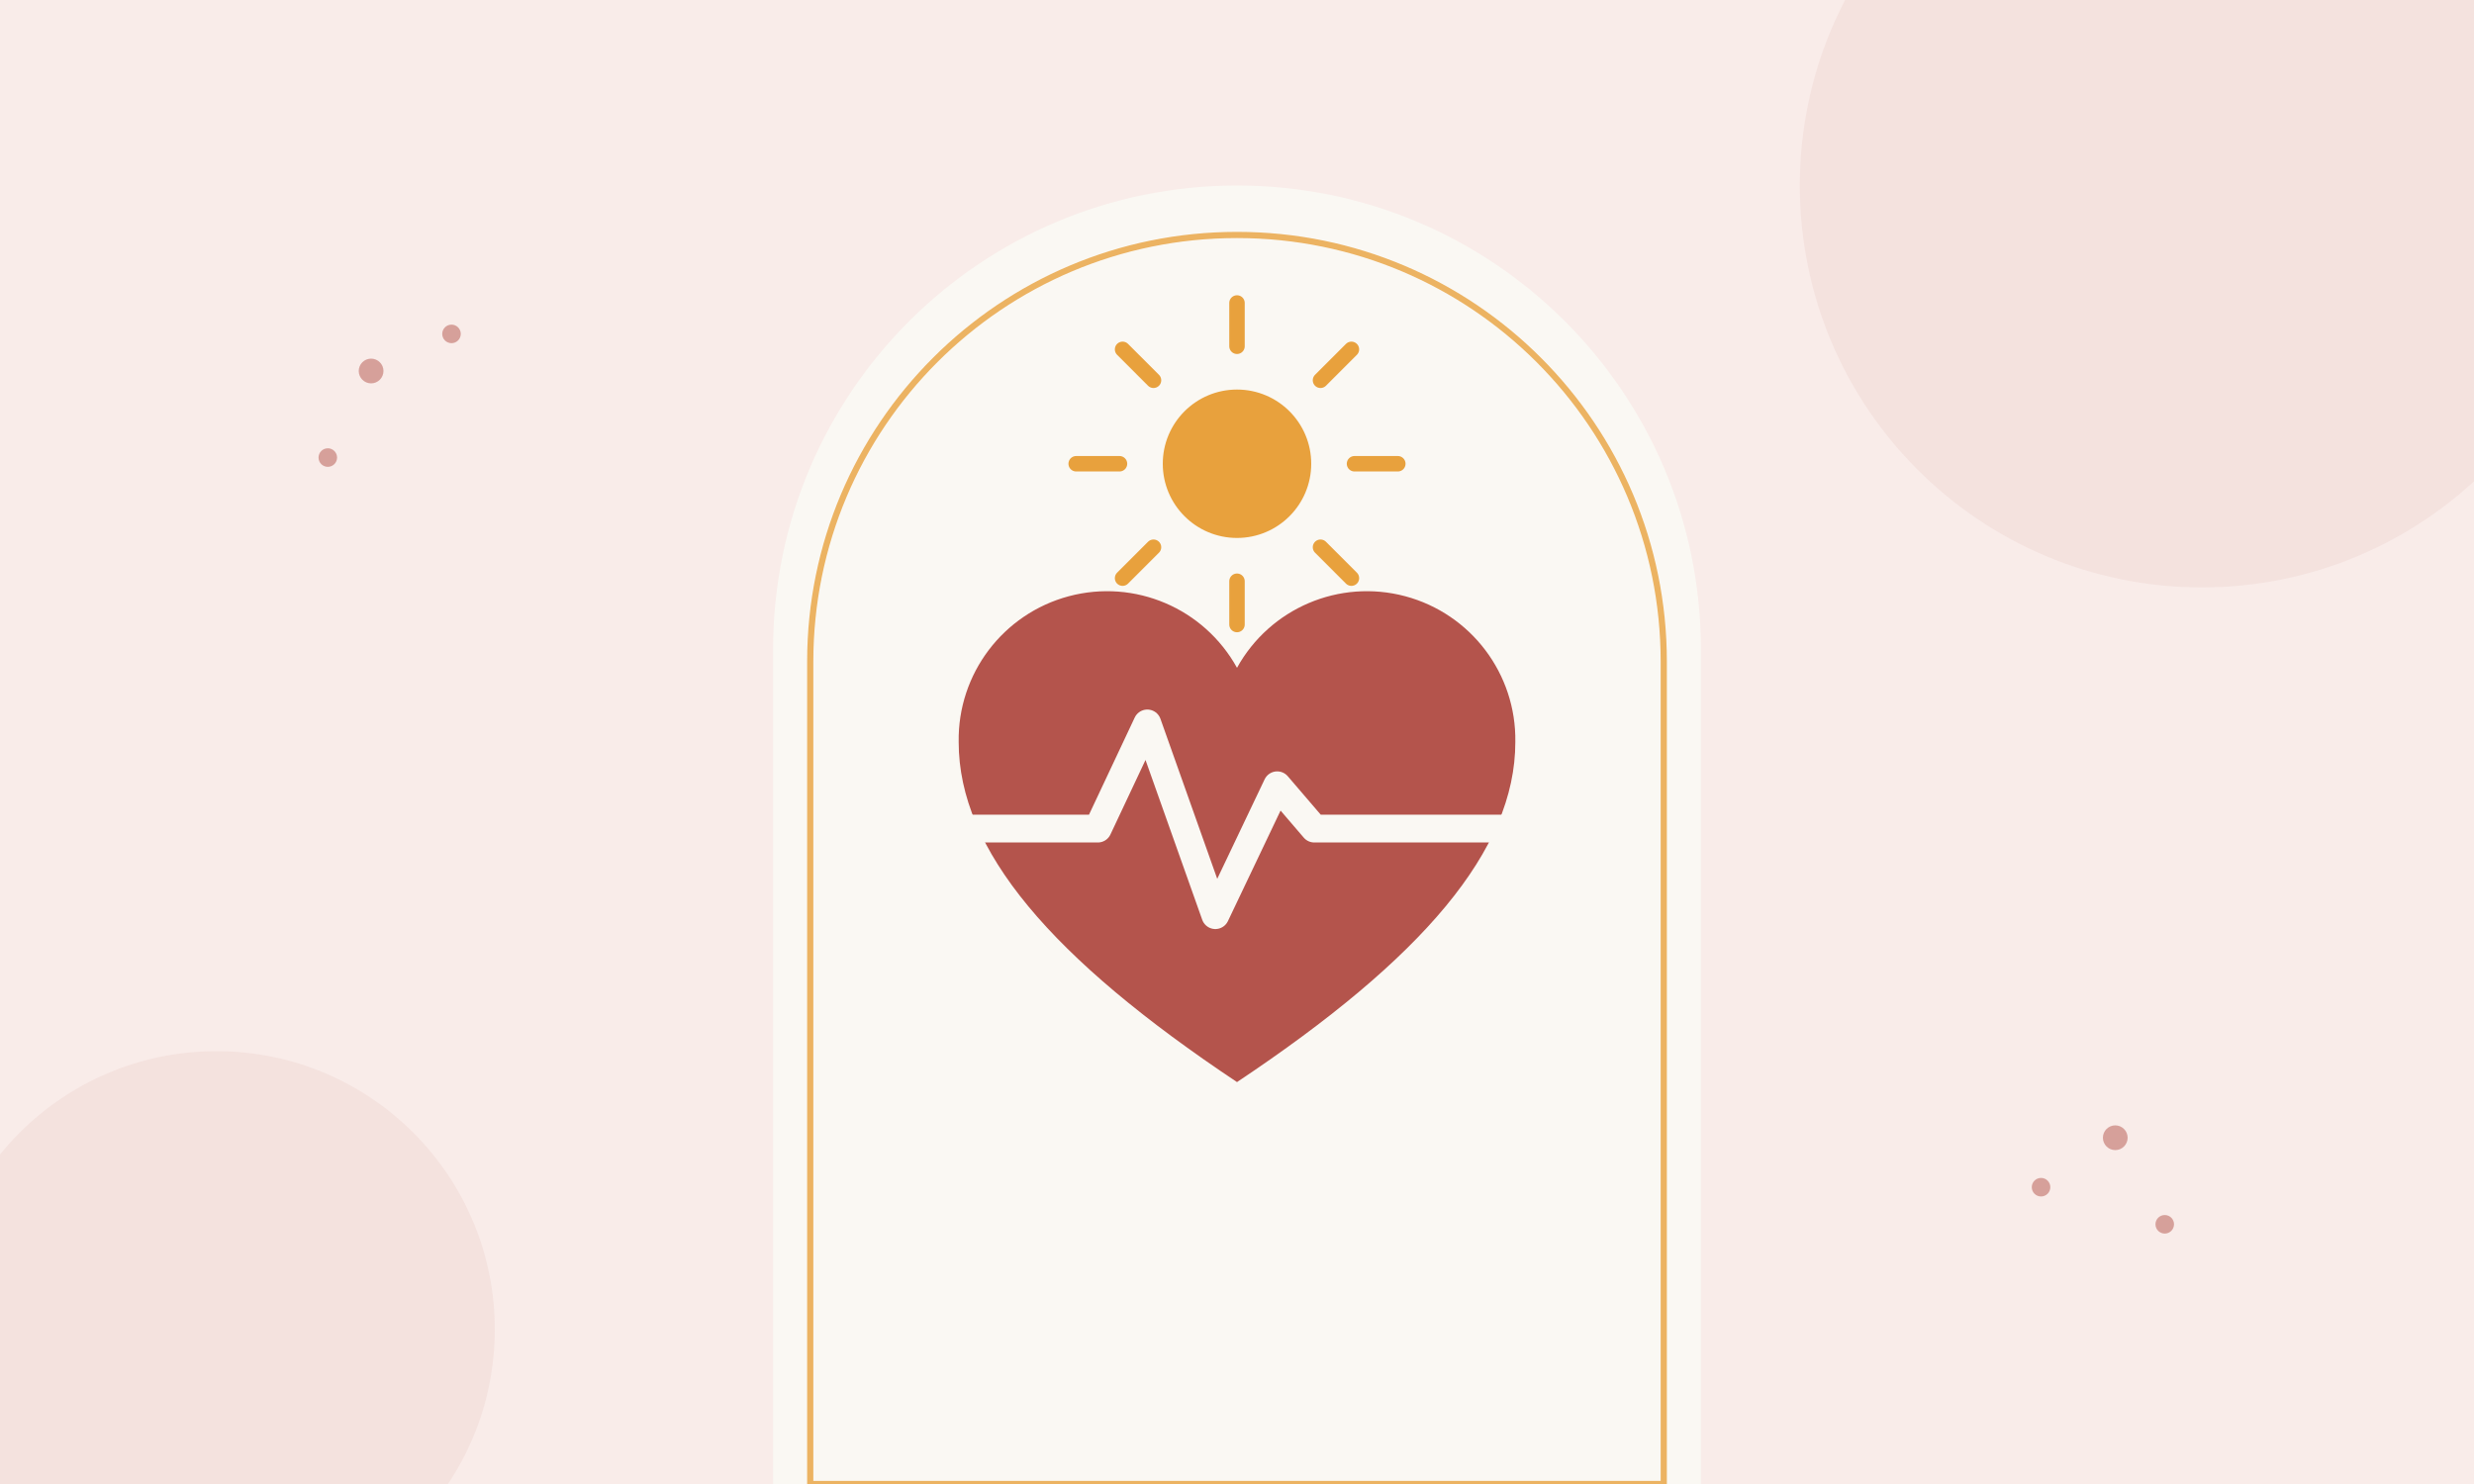
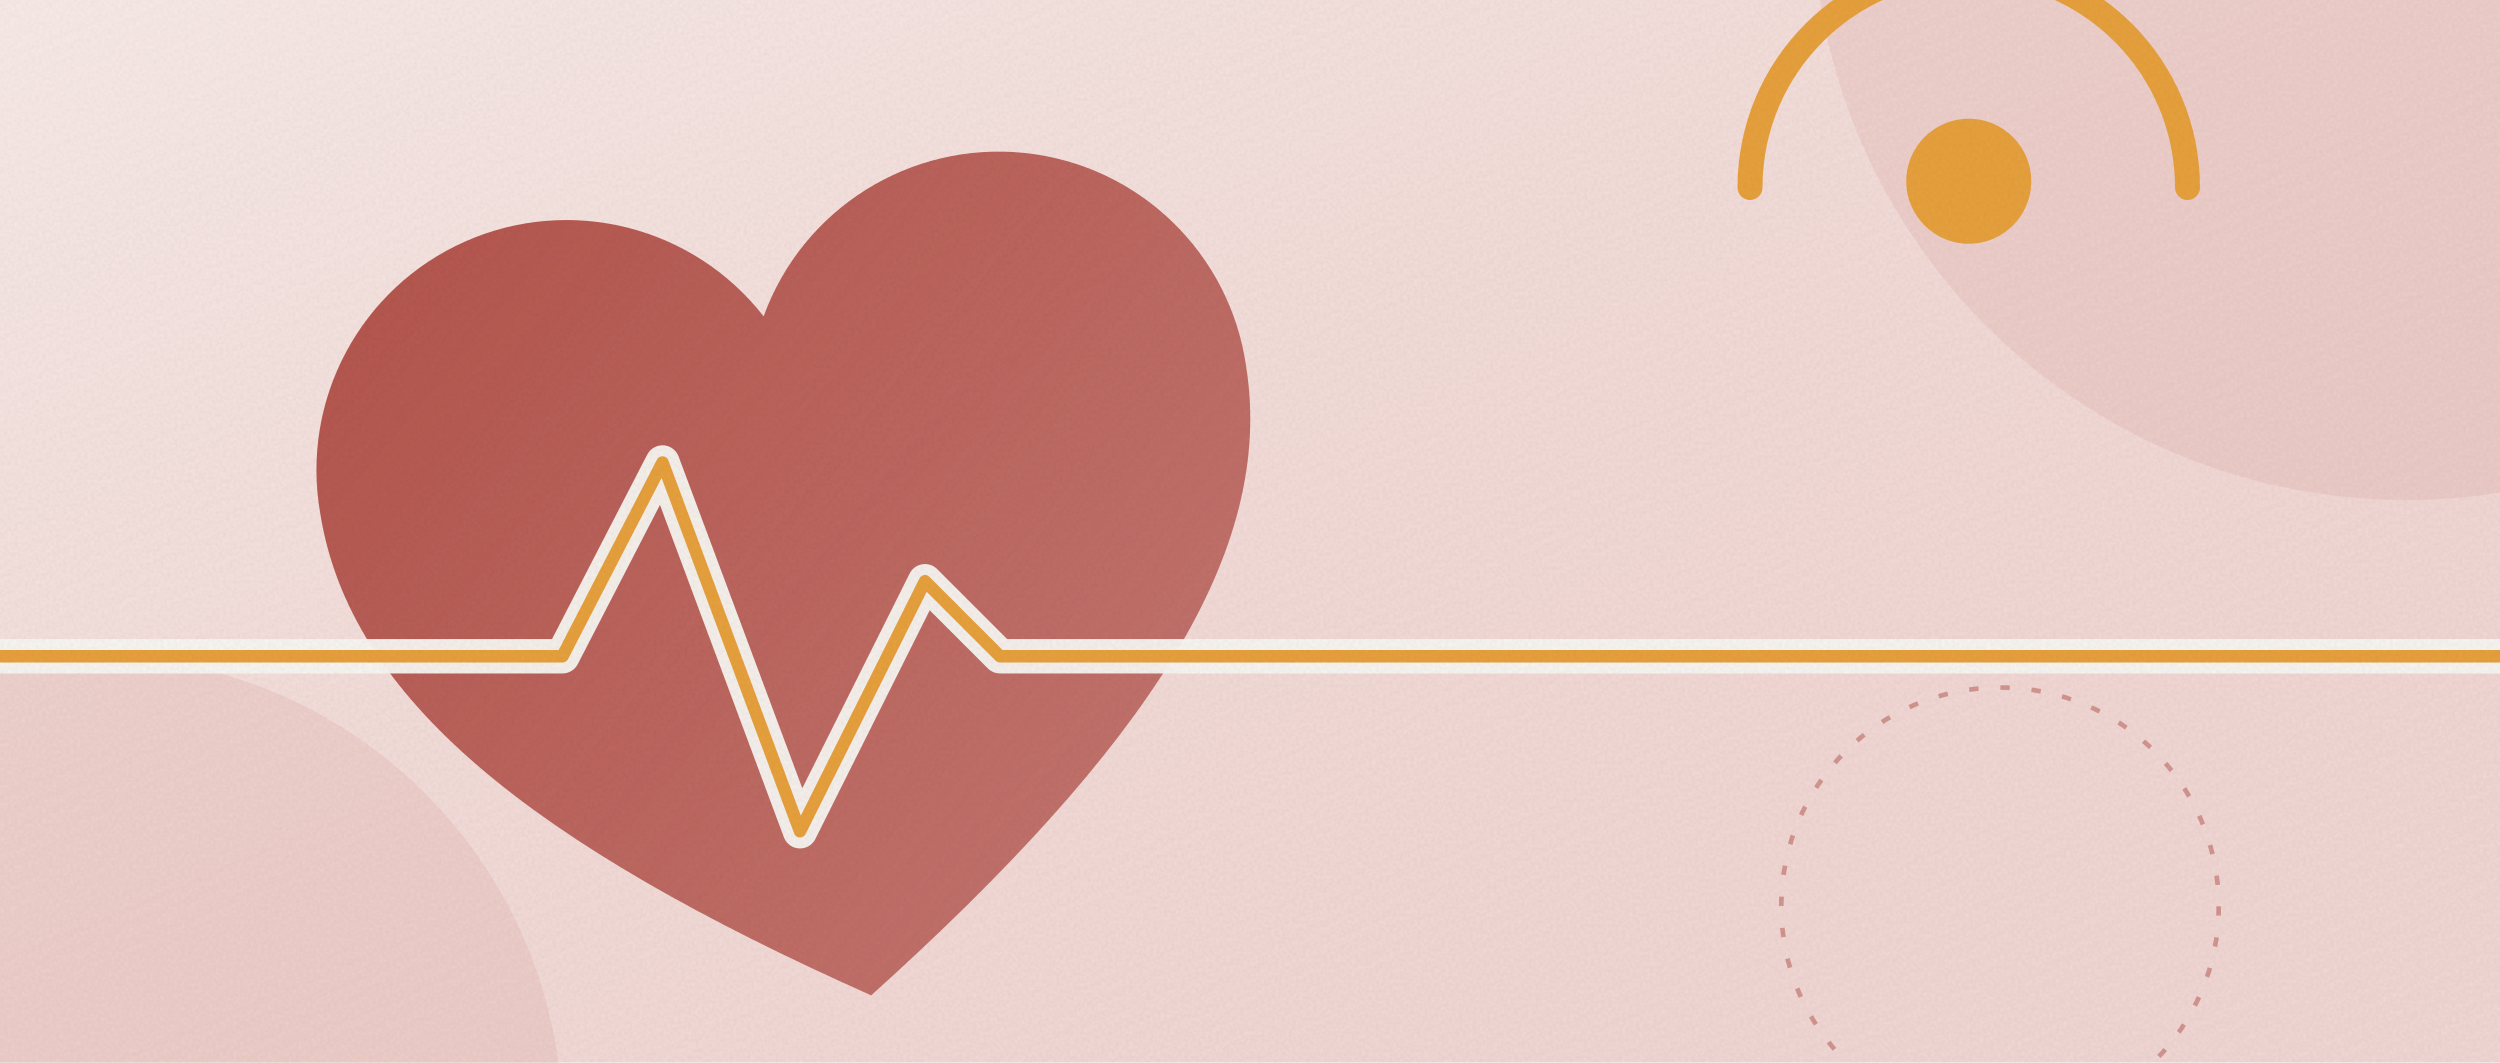
- <svg xmlns="http://www.w3.org/2000/svg" viewBox="0 0 800 480">
-   <rect width="800" height="480" fill="#F9ECE9" />
-   <circle cx="712" cy="60" r="130" fill="#B4544C" opacity=".07" />
-   <circle cx="70" cy="430" r="90" fill="#B4544C" opacity=".07" />
-   <path d="M250 480 L250 210 A150 150 0 0 1 550 210 L550 480 Z" fill="#FAF8F3" />
-   <path d="M262 480 L262 214 A138 138 0 0 1 538 214 L538 480 Z" fill="none" stroke="#E8A13D" stroke-width="2" opacity=".8" />
-   <g>
-     <path d="M400 350 C340 310 310 275 310 240 a48 48 0 0 1 90-24 a48 48 0 0 1 90 24 c0 35 -30 70 -90 110z" fill="#B4544C" />
-     <path d="M300 268 h55 l16 -34 22 62 20 -42 12 14 h75" fill="none" stroke="#FAF8F3" stroke-width="9" stroke-linecap="round" stroke-linejoin="round" />
-     <circle cx="400" cy="150" r="24" fill="#E8A13D" />
-     <g stroke="#E8A13D" stroke-width="5" stroke-linecap="round">
-       <path d="M400 112v-14M400 202v-14M362 150h-14M452 150h-14M373 123l-10-10M437 187l-10-10M427 123l10-10M363 187l10-10" />
-     </g>
+ <svg xmlns="http://www.w3.org/2000/svg" viewBox="0 0 800 340">
+   <defs>
+     <linearGradient id="bg" x1="0" y1="0" x2="1" y2="1">
+       <stop offset="0" stop-color="#F9ECE9" />
+       <stop offset="1" stop-color="#E8B7B1" stop-opacity=".55" />
+     </linearGradient>
+     <linearGradient id="mn" x1="0" y1="0" x2="1" y2="1">
+       <stop offset="0" stop-color="#B4544C" />
+       <stop offset="1" stop-color="#B4544C" stop-opacity=".72" />
+     </linearGradient>
+     <filter id="gr">
+       <feTurbulence type="fractalNoise" baseFrequency=".9" numOctaves="2" seed="3" stitchTiles="stitch" />
+       <feColorMatrix type="matrix" values="0 0 0 0 0  0 0 0 0 0  0 0 0 0 0  0 0 0 .05 0" />
+     </filter>
+   </defs>
+   <rect width="800" height="340" fill="url(#bg)" />
+   <circle cx="770" cy="-30" r="190" fill="#B4544C" opacity=".10" />
+   <circle cx="30" cy="360" r="150" fill="#B4544C" opacity=".10" />
+   <circle cx="640" cy="290" r="70" fill="none" stroke="#B4544C" stroke-width="1.5" stroke-dasharray="3 7" opacity=".5" />
+   <g transform="rotate(-9 260 200)">
+     <path d="M260 320 C160 255 110 200 110 140 a80 80 0 0 1 150-40 a80 80 0 0 1 150 40 c0 60-50 115-150 180z" fill="url(#mn)" />
  </g>
-   <g fill="#B4544C" opacity=".5">
-     <circle cx="120" cy="120" r="4" />
-     <circle cx="146" cy="108" r="3" />
-     <circle cx="106" cy="148" r="3" />
-   </g>
-   <g fill="#B4544C" opacity=".5">
-     <circle cx="684" cy="368" r="4" />
-     <circle cx="660" cy="384" r="3" />
-     <circle cx="700" cy="396" r="3" />
-   </g>
+   <path d="M-10 210 h190 l32-62 44 118 40-80 24 24 h480" fill="none" stroke="#FAF8F3" stroke-width="11" stroke-linecap="round" stroke-linejoin="round" opacity=".95" />
+   <path d="M-10 210 h190 l32-62 44 118 40-80 24 24 h480" fill="none" stroke="#E8A13D" stroke-width="4" stroke-linecap="round" stroke-linejoin="round" />
+   <path d="M560 60 a70 70 0 0 1 140 0" fill="none" stroke="#E8A13D" stroke-width="8" stroke-linecap="round" />
+   <circle cx="630" cy="58" r="20" fill="#E8A13D" />
+   <rect width="800" height="340" filter="url(#gr)" />
</svg>
